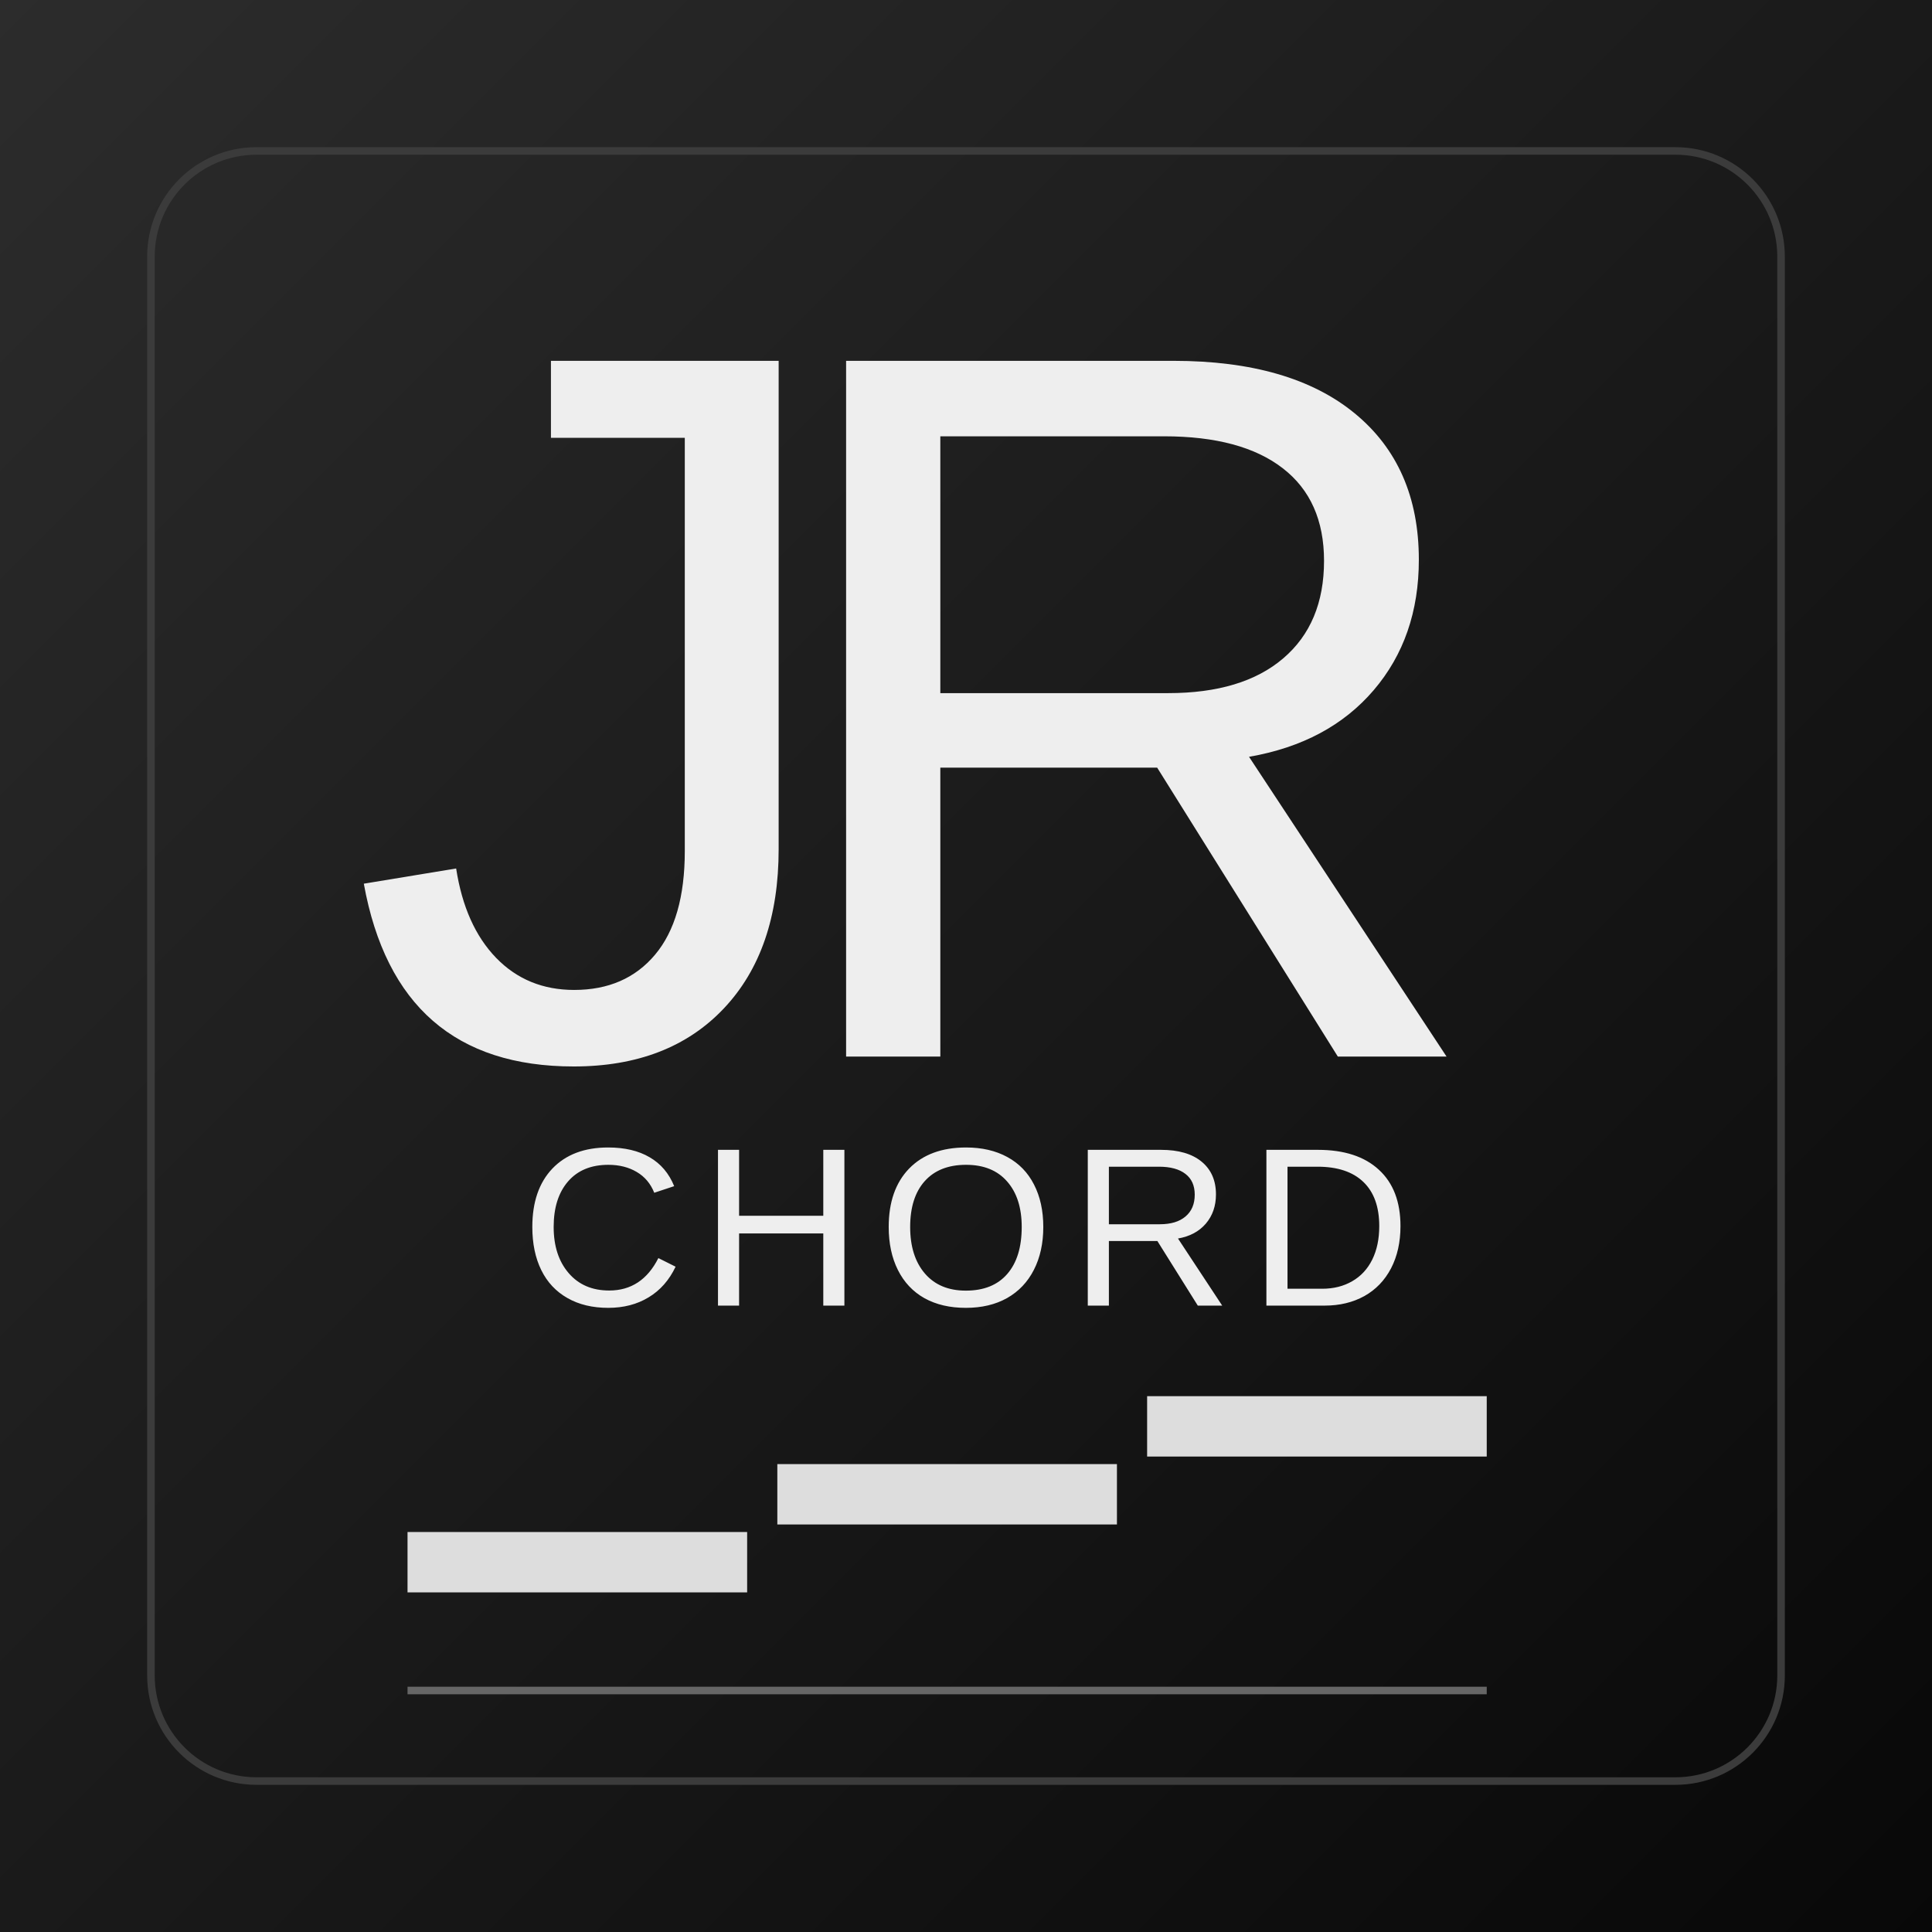
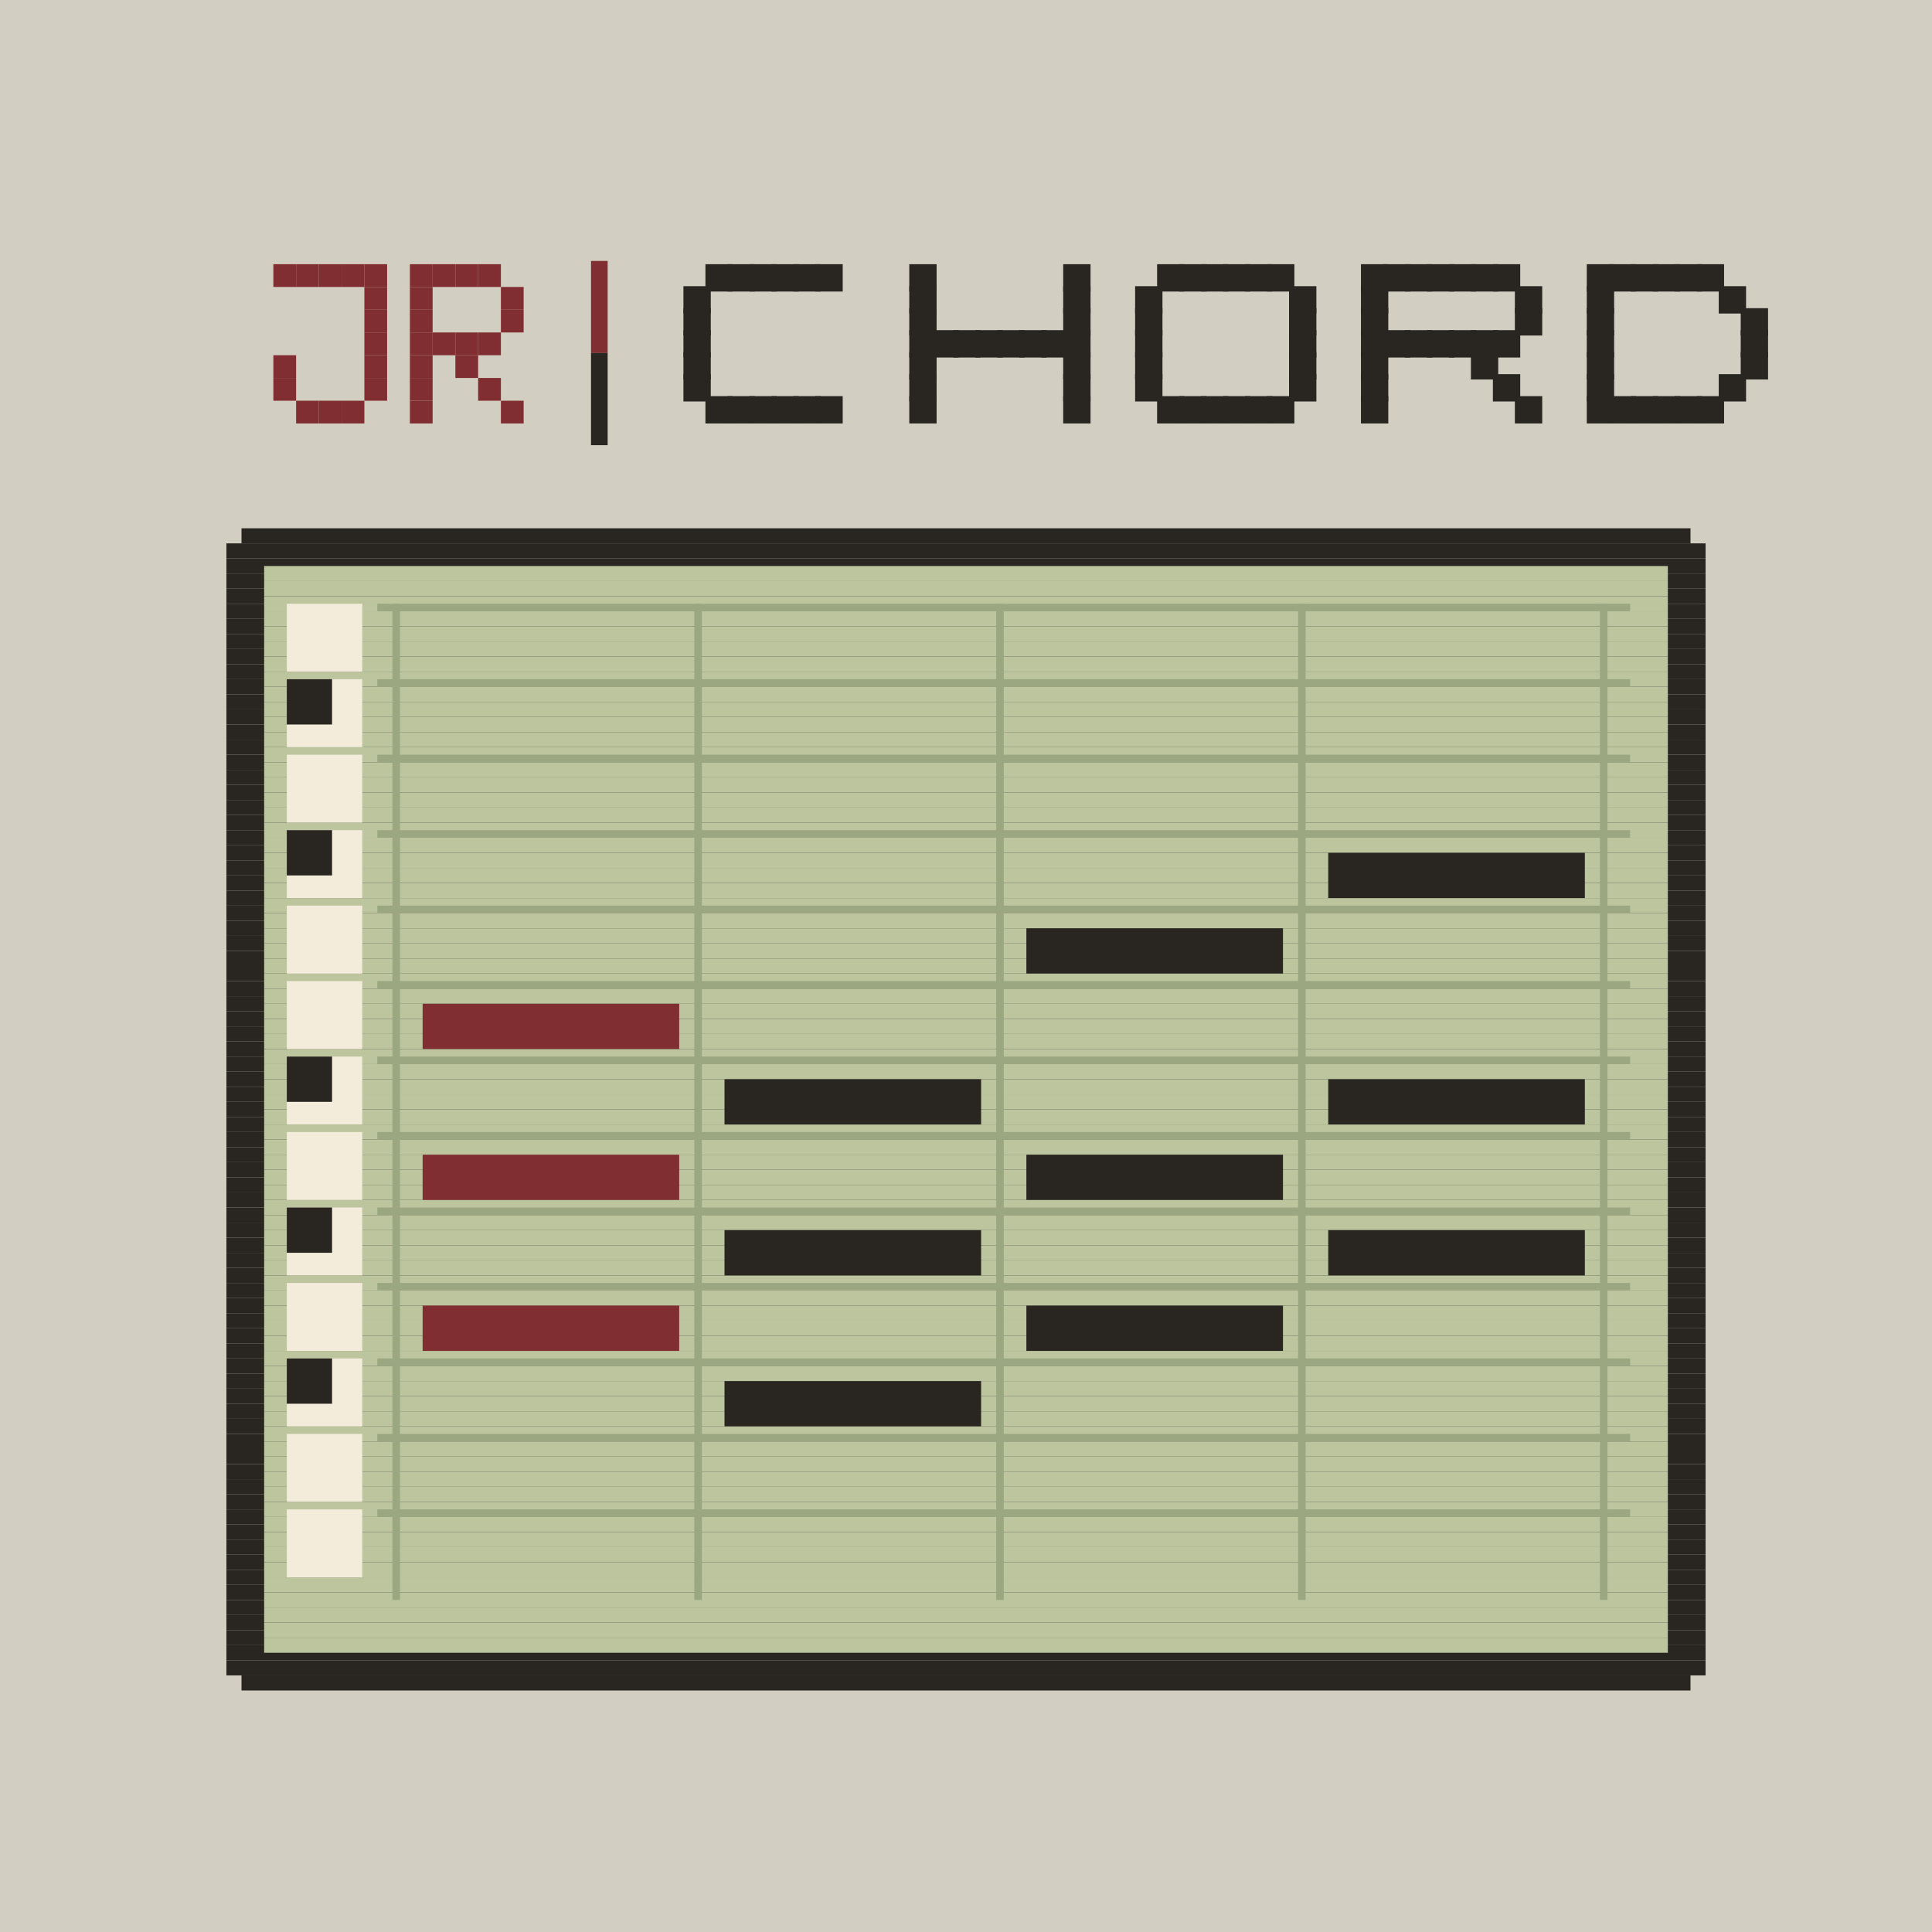
- <svg xmlns="http://www.w3.org/2000/svg" viewBox="0 0 256 256">
-   <defs>
-     <linearGradient id="bg" x2="1" y2="1">
-       <stop stop-color="#2c2c2c" />
-       <stop offset="1" stop-color="#080808" />
-     </linearGradient>
-   </defs>
-   <rect width="256" height="256" fill="url(#bg)" />
-   <rect x="20" y="20" width="216" height="216" rx="14" fill="none" stroke="#3b3b3b" />
-   <g fill="#eee" text-anchor="middle" font-family="Arial,Helvetica,sans-serif">
-     <text x="122" y="140" font-size="134" letter-spacing="-12">JR</text>
-     <text x="128" y="173" font-size="30" letter-spacing="2">CHORD</text>
+ <svg xmlns="http://www.w3.org/2000/svg" width="1024" height="1024" viewBox="0 0 1024 1024" role="img" aria-label="JR family pixel hardware icon">
+   <rect x="0.0" y="0.0" width="1024.0" height="1024.0" rx="0.0" fill="#D3CEC2" stroke="none" stroke-width="1.0" />
+   <g transform="translate(140.0 132.0) scale(3.15)">
+     <rect x="1.55" y="2.55" width="3.829" height="3.829" fill="#812E32" />
+     <rect x="5.379" y="2.55" width="3.829" height="3.829" fill="#812E32" />
+     <rect x="9.207" y="2.55" width="3.829" height="3.829" fill="#812E32" />
+     <rect x="13.036" y="2.55" width="3.829" height="3.829" fill="#812E32" />
+     <rect x="16.864" y="2.55" width="3.829" height="3.829" fill="#812E32" />
+     <rect x="16.864" y="6.379" width="3.829" height="3.829" fill="#812E32" />
+     <rect x="16.864" y="10.207" width="3.829" height="3.829" fill="#812E32" />
+     <rect x="16.864" y="14.036" width="3.829" height="3.829" fill="#812E32" />
+     <rect x="1.55" y="17.864" width="3.829" height="3.829" fill="#812E32" />
+     <rect x="16.864" y="17.864" width="3.829" height="3.829" fill="#812E32" />
+     <rect x="1.55" y="21.693" width="3.829" height="3.829" fill="#812E32" />
+     <rect x="16.864" y="21.693" width="3.829" height="3.829" fill="#812E32" />
+     <rect x="5.379" y="25.521" width="3.829" height="3.829" fill="#812E32" />
+     <rect x="9.207" y="25.521" width="3.829" height="3.829" fill="#812E32" />
+     <rect x="13.036" y="25.521" width="3.829" height="3.829" fill="#812E32" />
+     <rect x="24.521" y="2.55" width="3.829" height="3.829" fill="#812E32" />
+     <rect x="28.35" y="2.55" width="3.829" height="3.829" fill="#812E32" />
+     <rect x="32.179" y="2.55" width="3.829" height="3.829" fill="#812E32" />
+     <rect x="36.007" y="2.55" width="3.829" height="3.829" fill="#812E32" />
+     <rect x="24.521" y="6.379" width="3.829" height="3.829" fill="#812E32" />
+     <rect x="39.836" y="6.379" width="3.829" height="3.829" fill="#812E32" />
+     <rect x="24.521" y="10.207" width="3.829" height="3.829" fill="#812E32" />
+     <rect x="39.836" y="10.207" width="3.829" height="3.829" fill="#812E32" />
+     <rect x="24.521" y="14.036" width="3.829" height="3.829" fill="#812E32" />
+     <rect x="28.35" y="14.036" width="3.829" height="3.829" fill="#812E32" />
+     <rect x="32.179" y="14.036" width="3.829" height="3.829" fill="#812E32" />
+     <rect x="36.007" y="14.036" width="3.829" height="3.829" fill="#812E32" />
+     <rect x="24.521" y="17.864" width="3.829" height="3.829" fill="#812E32" />
+     <rect x="32.179" y="17.864" width="3.829" height="3.829" fill="#812E32" />
+     <rect x="24.521" y="21.693" width="3.829" height="3.829" fill="#812E32" />
+     <rect x="36.007" y="21.693" width="3.829" height="3.829" fill="#812E32" />
+     <rect x="24.521" y="25.521" width="3.829" height="3.829" fill="#812E32" />
+     <rect x="39.836" y="25.521" width="3.829" height="3.829" fill="#812E32" />
+     <rect x="74.25" y="2.55" width="4.6" height="4.6" rx="0.0" fill="#292622" stroke="none" stroke-width="1.0" />
+     <rect x="77.95" y="2.55" width="4.6" height="4.6" rx="0.0" fill="#292622" stroke="none" stroke-width="1.0" />
+     <rect x="81.65" y="2.55" width="4.6" height="4.6" rx="0.0" fill="#292622" stroke="none" stroke-width="1.0" />
+     <rect x="85.35" y="2.55" width="4.6" height="4.6" rx="0.0" fill="#292622" stroke="none" stroke-width="1.0" />
+     <rect x="89.05" y="2.55" width="4.6" height="4.6" rx="0.0" fill="#292622" stroke="none" stroke-width="1.0" />
+     <rect x="92.75" y="2.55" width="4.6" height="4.6" rx="0.0" fill="#292622" stroke="none" stroke-width="1.0" />
+     <rect x="70.55" y="6.25" width="4.6" height="4.6" rx="0.0" fill="#292622" stroke="none" stroke-width="1.0" />
+     <rect x="70.55" y="9.95" width="4.6" height="4.6" rx="0.0" fill="#292622" stroke="none" stroke-width="1.0" />
+     <rect x="70.55" y="13.65" width="4.6" height="4.6" rx="0.0" fill="#292622" stroke="none" stroke-width="1.0" />
+     <rect x="70.55" y="17.35" width="4.6" height="4.6" rx="0.0" fill="#292622" stroke="none" stroke-width="1.0" />
+     <rect x="70.55" y="21.05" width="4.6" height="4.6" rx="0.0" fill="#292622" stroke="none" stroke-width="1.0" />
+     <rect x="74.25" y="24.75" width="4.6" height="4.6" rx="0.0" fill="#292622" stroke="none" stroke-width="1.0" />
+     <rect x="77.95" y="24.75" width="4.6" height="4.6" rx="0.0" fill="#292622" stroke="none" stroke-width="1.0" />
+     <rect x="81.65" y="24.75" width="4.6" height="4.6" rx="0.0" fill="#292622" stroke="none" stroke-width="1.0" />
+     <rect x="85.35" y="24.75" width="4.6" height="4.6" rx="0.0" fill="#292622" stroke="none" stroke-width="1.0" />
+     <rect x="89.05" y="24.75" width="4.6" height="4.6" rx="0.0" fill="#292622" stroke="none" stroke-width="1.0" />
+     <rect x="92.75" y="24.75" width="4.6" height="4.6" rx="0.0" fill="#292622" stroke="none" stroke-width="1.0" />
+     <rect x="108.55" y="2.55" width="4.6" height="4.6" rx="0.0" fill="#292622" stroke="none" stroke-width="1.0" />
+     <rect x="134.45" y="2.55" width="4.6" height="4.6" rx="0.0" fill="#292622" stroke="none" stroke-width="1.0" />
+     <rect x="108.55" y="6.25" width="4.6" height="4.6" rx="0.0" fill="#292622" stroke="none" stroke-width="1.0" />
+     <rect x="134.45" y="6.25" width="4.6" height="4.6" rx="0.0" fill="#292622" stroke="none" stroke-width="1.0" />
+     <rect x="108.55" y="9.95" width="4.6" height="4.6" rx="0.0" fill="#292622" stroke="none" stroke-width="1.0" />
+     <rect x="134.45" y="9.95" width="4.6" height="4.6" rx="0.0" fill="#292622" stroke="none" stroke-width="1.0" />
+     <rect x="108.55" y="13.65" width="4.6" height="4.6" rx="0.0" fill="#292622" stroke="none" stroke-width="1.0" />
+     <rect x="112.25" y="13.65" width="4.6" height="4.6" rx="0.0" fill="#292622" stroke="none" stroke-width="1.0" />
+     <rect x="115.95" y="13.65" width="4.6" height="4.6" rx="0.0" fill="#292622" stroke="none" stroke-width="1.0" />
+     <rect x="119.65" y="13.65" width="4.6" height="4.6" rx="0.0" fill="#292622" stroke="none" stroke-width="1.0" />
+     <rect x="123.35" y="13.65" width="4.6" height="4.6" rx="0.0" fill="#292622" stroke="none" stroke-width="1.0" />
+     <rect x="127.05" y="13.65" width="4.6" height="4.6" rx="0.0" fill="#292622" stroke="none" stroke-width="1.0" />
+     <rect x="130.75" y="13.65" width="4.6" height="4.6" rx="0.0" fill="#292622" stroke="none" stroke-width="1.0" />
+     <rect x="134.45" y="13.65" width="4.6" height="4.6" rx="0.0" fill="#292622" stroke="none" stroke-width="1.0" />
+     <rect x="108.55" y="17.35" width="4.6" height="4.6" rx="0.0" fill="#292622" stroke="none" stroke-width="1.0" />
+     <rect x="134.45" y="17.35" width="4.6" height="4.6" rx="0.0" fill="#292622" stroke="none" stroke-width="1.0" />
+     <rect x="108.55" y="21.05" width="4.6" height="4.6" rx="0.0" fill="#292622" stroke="none" stroke-width="1.0" />
+     <rect x="134.45" y="21.05" width="4.6" height="4.6" rx="0.0" fill="#292622" stroke="none" stroke-width="1.0" />
+     <rect x="108.55" y="24.75" width="4.6" height="4.6" rx="0.0" fill="#292622" stroke="none" stroke-width="1.0" />
+     <rect x="134.45" y="24.75" width="4.6" height="4.6" rx="0.0" fill="#292622" stroke="none" stroke-width="1.0" />
+     <rect x="150.25" y="2.55" width="4.6" height="4.6" rx="0.0" fill="#292622" stroke="none" stroke-width="1.0" />
+     <rect x="153.95" y="2.55" width="4.6" height="4.6" rx="0.0" fill="#292622" stroke="none" stroke-width="1.0" />
+     <rect x="157.65" y="2.55" width="4.6" height="4.6" rx="0.0" fill="#292622" stroke="none" stroke-width="1.0" />
+     <rect x="161.35" y="2.55" width="4.6" height="4.6" rx="0.0" fill="#292622" stroke="none" stroke-width="1.0" />
+     <rect x="165.05" y="2.55" width="4.6" height="4.6" rx="0.0" fill="#292622" stroke="none" stroke-width="1.0" />
+     <rect x="168.75" y="2.55" width="4.6" height="4.6" rx="0.0" fill="#292622" stroke="none" stroke-width="1.0" />
+     <rect x="146.55" y="6.25" width="4.6" height="4.6" rx="0.0" fill="#292622" stroke="none" stroke-width="1.0" />
+     <rect x="172.45" y="6.25" width="4.6" height="4.6" rx="0.0" fill="#292622" stroke="none" stroke-width="1.0" />
+     <rect x="146.55" y="9.95" width="4.6" height="4.6" rx="0.0" fill="#292622" stroke="none" stroke-width="1.0" />
+     <rect x="172.45" y="9.95" width="4.6" height="4.6" rx="0.0" fill="#292622" stroke="none" stroke-width="1.0" />
+     <rect x="146.55" y="13.65" width="4.6" height="4.6" rx="0.0" fill="#292622" stroke="none" stroke-width="1.0" />
+     <rect x="172.45" y="13.65" width="4.6" height="4.6" rx="0.0" fill="#292622" stroke="none" stroke-width="1.0" />
+     <rect x="146.55" y="17.35" width="4.6" height="4.6" rx="0.0" fill="#292622" stroke="none" stroke-width="1.0" />
+     <rect x="172.45" y="17.35" width="4.6" height="4.6" rx="0.0" fill="#292622" stroke="none" stroke-width="1.0" />
+     <rect x="146.55" y="21.05" width="4.6" height="4.6" rx="0.0" fill="#292622" stroke="none" stroke-width="1.0" />
+     <rect x="172.45" y="21.05" width="4.6" height="4.6" rx="0.0" fill="#292622" stroke="none" stroke-width="1.0" />
+     <rect x="150.25" y="24.75" width="4.6" height="4.6" rx="0.0" fill="#292622" stroke="none" stroke-width="1.0" />
+     <rect x="153.95" y="24.75" width="4.6" height="4.6" rx="0.0" fill="#292622" stroke="none" stroke-width="1.0" />
+     <rect x="157.65" y="24.75" width="4.6" height="4.6" rx="0.0" fill="#292622" stroke="none" stroke-width="1.0" />
+     <rect x="161.35" y="24.75" width="4.6" height="4.6" rx="0.0" fill="#292622" stroke="none" stroke-width="1.0" />
+     <rect x="165.05" y="24.75" width="4.6" height="4.6" rx="0.0" fill="#292622" stroke="none" stroke-width="1.0" />
+     <rect x="168.75" y="24.75" width="4.6" height="4.6" rx="0.0" fill="#292622" stroke="none" stroke-width="1.0" />
+     <rect x="184.55" y="2.55" width="4.6" height="4.6" rx="0.0" fill="#292622" stroke="none" stroke-width="1.0" />
+     <rect x="188.25" y="2.55" width="4.6" height="4.6" rx="0.0" fill="#292622" stroke="none" stroke-width="1.0" />
+     <rect x="191.95" y="2.55" width="4.6" height="4.6" rx="0.0" fill="#292622" stroke="none" stroke-width="1.0" />
+     <rect x="195.65" y="2.55" width="4.6" height="4.6" rx="0.0" fill="#292622" stroke="none" stroke-width="1.0" />
+     <rect x="199.35" y="2.55" width="4.6" height="4.6" rx="0.0" fill="#292622" stroke="none" stroke-width="1.0" />
+     <rect x="203.05" y="2.55" width="4.6" height="4.6" rx="0.0" fill="#292622" stroke="none" stroke-width="1.0" />
+     <rect x="206.75" y="2.55" width="4.6" height="4.6" rx="0.0" fill="#292622" stroke="none" stroke-width="1.0" />
+     <rect x="184.55" y="6.25" width="4.6" height="4.6" rx="0.0" fill="#292622" stroke="none" stroke-width="1.0" />
+     <rect x="210.45" y="6.25" width="4.6" height="4.6" rx="0.0" fill="#292622" stroke="none" stroke-width="1.0" />
+     <rect x="184.55" y="9.95" width="4.6" height="4.6" rx="0.0" fill="#292622" stroke="none" stroke-width="1.0" />
+     <rect x="210.45" y="9.95" width="4.6" height="4.6" rx="0.0" fill="#292622" stroke="none" stroke-width="1.0" />
+     <rect x="184.55" y="13.65" width="4.6" height="4.6" rx="0.0" fill="#292622" stroke="none" stroke-width="1.0" />
+     <rect x="188.25" y="13.65" width="4.6" height="4.6" rx="0.0" fill="#292622" stroke="none" stroke-width="1.0" />
+     <rect x="191.95" y="13.65" width="4.6" height="4.6" rx="0.0" fill="#292622" stroke="none" stroke-width="1.0" />
+     <rect x="195.65" y="13.65" width="4.6" height="4.6" rx="0.0" fill="#292622" stroke="none" stroke-width="1.0" />
+     <rect x="199.35" y="13.65" width="4.6" height="4.6" rx="0.0" fill="#292622" stroke="none" stroke-width="1.0" />
+     <rect x="203.05" y="13.65" width="4.6" height="4.6" rx="0.0" fill="#292622" stroke="none" stroke-width="1.0" />
+     <rect x="206.75" y="13.65" width="4.6" height="4.6" rx="0.0" fill="#292622" stroke="none" stroke-width="1.0" />
+     <rect x="184.55" y="17.35" width="4.6" height="4.6" rx="0.0" fill="#292622" stroke="none" stroke-width="1.0" />
+     <rect x="203.05" y="17.35" width="4.6" height="4.6" rx="0.0" fill="#292622" stroke="none" stroke-width="1.0" />
+     <rect x="184.55" y="21.05" width="4.6" height="4.6" rx="0.0" fill="#292622" stroke="none" stroke-width="1.0" />
+     <rect x="206.75" y="21.05" width="4.6" height="4.6" rx="0.0" fill="#292622" stroke="none" stroke-width="1.0" />
+     <rect x="184.55" y="24.75" width="4.6" height="4.6" rx="0.0" fill="#292622" stroke="none" stroke-width="1.0" />
+     <rect x="210.45" y="24.75" width="4.6" height="4.6" rx="0.0" fill="#292622" stroke="none" stroke-width="1.0" />
+     <rect x="222.55" y="2.55" width="4.6" height="4.6" rx="0.0" fill="#292622" stroke="none" stroke-width="1.0" />
+     <rect x="226.25" y="2.55" width="4.6" height="4.6" rx="0.0" fill="#292622" stroke="none" stroke-width="1.0" />
+     <rect x="229.95" y="2.55" width="4.6" height="4.6" rx="0.0" fill="#292622" stroke="none" stroke-width="1.0" />
+     <rect x="233.65" y="2.55" width="4.6" height="4.6" rx="0.0" fill="#292622" stroke="none" stroke-width="1.0" />
+     <rect x="237.35" y="2.55" width="4.6" height="4.6" rx="0.0" fill="#292622" stroke="none" stroke-width="1.0" />
+     <rect x="241.05" y="2.55" width="4.6" height="4.6" rx="0.0" fill="#292622" stroke="none" stroke-width="1.0" />
+     <rect x="222.55" y="6.25" width="4.6" height="4.6" rx="0.0" fill="#292622" stroke="none" stroke-width="1.0" />
+     <rect x="244.75" y="6.25" width="4.6" height="4.6" rx="0.0" fill="#292622" stroke="none" stroke-width="1.0" />
+     <rect x="222.55" y="9.95" width="4.6" height="4.6" rx="0.0" fill="#292622" stroke="none" stroke-width="1.0" />
+     <rect x="248.45" y="9.95" width="4.6" height="4.6" rx="0.0" fill="#292622" stroke="none" stroke-width="1.0" />
+     <rect x="222.55" y="13.65" width="4.6" height="4.6" rx="0.0" fill="#292622" stroke="none" stroke-width="1.0" />
+     <rect x="248.45" y="13.65" width="4.6" height="4.6" rx="0.0" fill="#292622" stroke="none" stroke-width="1.0" />
+     <rect x="222.55" y="17.35" width="4.6" height="4.6" rx="0.0" fill="#292622" stroke="none" stroke-width="1.0" />
+     <rect x="248.45" y="17.35" width="4.6" height="4.6" rx="0.0" fill="#292622" stroke="none" stroke-width="1.0" />
+     <rect x="222.55" y="21.05" width="4.6" height="4.6" rx="0.0" fill="#292622" stroke="none" stroke-width="1.0" />
+     <rect x="244.75" y="21.05" width="4.6" height="4.6" rx="0.0" fill="#292622" stroke="none" stroke-width="1.0" />
+     <rect x="222.55" y="24.75" width="4.6" height="4.6" rx="0.0" fill="#292622" stroke="none" stroke-width="1.0" />
+     <rect x="226.25" y="24.75" width="4.6" height="4.6" rx="0.0" fill="#292622" stroke="none" stroke-width="1.0" />
+     <rect x="229.95" y="24.75" width="4.6" height="4.6" rx="0.0" fill="#292622" stroke="none" stroke-width="1.0" />
+     <rect x="233.65" y="24.75" width="4.6" height="4.6" rx="0.0" fill="#292622" stroke="none" stroke-width="1.0" />
+     <rect x="237.35" y="24.75" width="4.6" height="4.6" rx="0.0" fill="#292622" stroke="none" stroke-width="1.0" />
+     <rect x="241.05" y="24.75" width="4.6" height="4.6" rx="0.0" fill="#292622" stroke="none" stroke-width="1.0" />
+     <rect x="55" y="2" width="2.8" height="15.5" fill="#812E32" />
+     <rect x="55" y="17.5" width="2.8" height="15.5" fill="#292622" />
  </g>
-   <g fill="#ddd">
-     <rect x="54" y="203" width="45" height="8" />
-     <rect x="103" y="194" width="45" height="8" />
-     <rect x="152" y="185" width="45" height="8" />
-   </g>
-   <path d="M54 224h143" stroke="#666" stroke-width="1" />
+   <rect x="128.0" y="280.0" width="768.0" height="8.0" rx="0.0" fill="#292622" stroke="none" stroke-width="1.0" />
+   <rect x="120.0" y="288.0" width="784.0" height="8.0" rx="0.0" fill="#292622" stroke="none" stroke-width="1.0" />
+   <rect x="120.0" y="296.0" width="784.0" height="8.0" rx="0.0" fill="#292622" stroke="none" stroke-width="1.0" />
+   <rect x="120.0" y="304.0" width="784.0" height="8.0" rx="0.0" fill="#292622" stroke="none" stroke-width="1.0" />
+   <rect x="120.0" y="312.0" width="784.0" height="8.0" rx="0.0" fill="#292622" stroke="none" stroke-width="1.0" />
+   <rect x="120.0" y="320.0" width="784.0" height="8.0" rx="0.0" fill="#292622" stroke="none" stroke-width="1.0" />
+   <rect x="120.0" y="328.0" width="784.0" height="8.0" rx="0.0" fill="#292622" stroke="none" stroke-width="1.0" />
+   <rect x="120.0" y="336.0" width="784.0" height="8.0" rx="0.0" fill="#292622" stroke="none" stroke-width="1.0" />
+   <rect x="120.0" y="344.0" width="784.0" height="8.0" rx="0.0" fill="#292622" stroke="none" stroke-width="1.0" />
+   <rect x="120.0" y="352.0" width="784.0" height="8.0" rx="0.0" fill="#292622" stroke="none" stroke-width="1.0" />
+   <rect x="120.0" y="360.0" width="784.0" height="8.0" rx="0.0" fill="#292622" stroke="none" stroke-width="1.0" />
+   <rect x="120.0" y="368.0" width="784.0" height="8.0" rx="0.0" fill="#292622" stroke="none" stroke-width="1.0" />
+   <rect x="120.0" y="376.0" width="784.0" height="8.0" rx="0.0" fill="#292622" stroke="none" stroke-width="1.0" />
+   <rect x="120.0" y="384.0" width="784.0" height="8.0" rx="0.0" fill="#292622" stroke="none" stroke-width="1.0" />
+   <rect x="120.0" y="392.0" width="784.0" height="8.0" rx="0.0" fill="#292622" stroke="none" stroke-width="1.0" />
+   <rect x="120.0" y="400.0" width="784.0" height="8.0" rx="0.0" fill="#292622" stroke="none" stroke-width="1.0" />
+   <rect x="120.0" y="408.0" width="784.0" height="8.0" rx="0.0" fill="#292622" stroke="none" stroke-width="1.0" />
+   <rect x="120.0" y="416.0" width="784.0" height="8.0" rx="0.0" fill="#292622" stroke="none" stroke-width="1.0" />
+   <rect x="120.0" y="424.0" width="784.0" height="8.0" rx="0.0" fill="#292622" stroke="none" stroke-width="1.0" />
+   <rect x="120.0" y="432.0" width="784.0" height="8.0" rx="0.0" fill="#292622" stroke="none" stroke-width="1.0" />
+   <rect x="120.0" y="440.0" width="784.0" height="8.0" rx="0.0" fill="#292622" stroke="none" stroke-width="1.0" />
+   <rect x="120.0" y="448.0" width="784.0" height="8.0" rx="0.0" fill="#292622" stroke="none" stroke-width="1.0" />
+   <rect x="120.0" y="456.0" width="784.0" height="8.0" rx="0.0" fill="#292622" stroke="none" stroke-width="1.0" />
+   <rect x="120.0" y="464.0" width="784.0" height="8.0" rx="0.0" fill="#292622" stroke="none" stroke-width="1.0" />
+   <rect x="120.0" y="472.0" width="784.0" height="8.0" rx="0.0" fill="#292622" stroke="none" stroke-width="1.0" />
+   <rect x="120.0" y="480.0" width="784.0" height="8.0" rx="0.0" fill="#292622" stroke="none" stroke-width="1.0" />
+   <rect x="120.0" y="488.0" width="784.0" height="8.0" rx="0.0" fill="#292622" stroke="none" stroke-width="1.0" />
+   <rect x="120.0" y="496.0" width="784.0" height="8.0" rx="0.0" fill="#292622" stroke="none" stroke-width="1.0" />
+   <rect x="120.0" y="504.0" width="784.0" height="8.0" rx="0.0" fill="#292622" stroke="none" stroke-width="1.0" />
+   <rect x="120.0" y="512.0" width="784.0" height="8.0" rx="0.0" fill="#292622" stroke="none" stroke-width="1.0" />
+   <rect x="120.0" y="520.0" width="784.0" height="8.0" rx="0.0" fill="#292622" stroke="none" stroke-width="1.0" />
+   <rect x="120.0" y="528.0" width="784.0" height="8.0" rx="0.0" fill="#292622" stroke="none" stroke-width="1.0" />
+   <rect x="120.0" y="536.0" width="784.0" height="8.0" rx="0.0" fill="#292622" stroke="none" stroke-width="1.0" />
+   <rect x="120.0" y="544.0" width="784.0" height="8.0" rx="0.0" fill="#292622" stroke="none" stroke-width="1.0" />
+   <rect x="120.0" y="552.0" width="784.0" height="8.0" rx="0.0" fill="#292622" stroke="none" stroke-width="1.0" />
+   <rect x="120.0" y="560.0" width="784.0" height="8.0" rx="0.0" fill="#292622" stroke="none" stroke-width="1.0" />
+   <rect x="120.0" y="568.0" width="784.0" height="8.0" rx="0.0" fill="#292622" stroke="none" stroke-width="1.0" />
+   <rect x="120.0" y="576.0" width="784.0" height="8.0" rx="0.0" fill="#292622" stroke="none" stroke-width="1.0" />
+   <rect x="120.0" y="584.0" width="784.0" height="8.0" rx="0.0" fill="#292622" stroke="none" stroke-width="1.0" />
+   <rect x="120.0" y="592.0" width="784.0" height="8.0" rx="0.0" fill="#292622" stroke="none" stroke-width="1.0" />
+   <rect x="120.0" y="600.0" width="784.0" height="8.0" rx="0.0" fill="#292622" stroke="none" stroke-width="1.0" />
+   <rect x="120.0" y="608.0" width="784.0" height="8.0" rx="0.0" fill="#292622" stroke="none" stroke-width="1.0" />
+   <rect x="120.0" y="616.0" width="784.0" height="8.0" rx="0.0" fill="#292622" stroke="none" stroke-width="1.0" />
+   <rect x="120.0" y="624.0" width="784.0" height="8.0" rx="0.0" fill="#292622" stroke="none" stroke-width="1.0" />
+   <rect x="120.0" y="632.0" width="784.0" height="8.0" rx="0.0" fill="#292622" stroke="none" stroke-width="1.0" />
+   <rect x="120.0" y="640.0" width="784.0" height="8.0" rx="0.0" fill="#292622" stroke="none" stroke-width="1.0" />
+   <rect x="120.0" y="648.0" width="784.0" height="8.0" rx="0.0" fill="#292622" stroke="none" stroke-width="1.0" />
+   <rect x="120.0" y="656.0" width="784.0" height="8.0" rx="0.0" fill="#292622" stroke="none" stroke-width="1.0" />
+   <rect x="120.0" y="664.0" width="784.0" height="8.0" rx="0.0" fill="#292622" stroke="none" stroke-width="1.0" />
+   <rect x="120.0" y="672.0" width="784.0" height="8.0" rx="0.0" fill="#292622" stroke="none" stroke-width="1.0" />
+   <rect x="120.0" y="680.0" width="784.0" height="8.0" rx="0.0" fill="#292622" stroke="none" stroke-width="1.0" />
+   <rect x="120.0" y="688.0" width="784.0" height="8.0" rx="0.0" fill="#292622" stroke="none" stroke-width="1.0" />
+   <rect x="120.0" y="696.0" width="784.0" height="8.0" rx="0.0" fill="#292622" stroke="none" stroke-width="1.0" />
+   <rect x="120.0" y="704.0" width="784.0" height="8.0" rx="0.0" fill="#292622" stroke="none" stroke-width="1.0" />
+   <rect x="120.0" y="712.0" width="784.0" height="8.0" rx="0.0" fill="#292622" stroke="none" stroke-width="1.0" />
+   <rect x="120.0" y="720.0" width="784.0" height="8.0" rx="0.0" fill="#292622" stroke="none" stroke-width="1.0" />
+   <rect x="120.0" y="728.0" width="784.0" height="8.0" rx="0.0" fill="#292622" stroke="none" stroke-width="1.0" />
+   <rect x="120.0" y="736.0" width="784.0" height="8.0" rx="0.0" fill="#292622" stroke="none" stroke-width="1.0" />
+   <rect x="120.0" y="744.0" width="784.0" height="8.0" rx="0.0" fill="#292622" stroke="none" stroke-width="1.0" />
+   <rect x="120.0" y="752.0" width="784.0" height="8.0" rx="0.0" fill="#292622" stroke="none" stroke-width="1.0" />
+   <rect x="120.0" y="760.0" width="784.0" height="8.0" rx="0.0" fill="#292622" stroke="none" stroke-width="1.0" />
+   <rect x="120.0" y="768.0" width="784.0" height="8.0" rx="0.0" fill="#292622" stroke="none" stroke-width="1.0" />
+   <rect x="120.0" y="776.0" width="784.0" height="8.0" rx="0.0" fill="#292622" stroke="none" stroke-width="1.0" />
+   <rect x="120.0" y="784.0" width="784.0" height="8.0" rx="0.0" fill="#292622" stroke="none" stroke-width="1.0" />
+   <rect x="120.0" y="792.0" width="784.0" height="8.0" rx="0.0" fill="#292622" stroke="none" stroke-width="1.0" />
+   <rect x="120.0" y="800.0" width="784.0" height="8.0" rx="0.0" fill="#292622" stroke="none" stroke-width="1.0" />
+   <rect x="120.0" y="808.0" width="784.0" height="8.0" rx="0.0" fill="#292622" stroke="none" stroke-width="1.0" />
+   <rect x="120.0" y="816.0" width="784.0" height="8.0" rx="0.0" fill="#292622" stroke="none" stroke-width="1.0" />
+   <rect x="120.0" y="824.0" width="784.0" height="8.0" rx="0.0" fill="#292622" stroke="none" stroke-width="1.0" />
+   <rect x="120.0" y="832.0" width="784.0" height="8.0" rx="0.0" fill="#292622" stroke="none" stroke-width="1.0" />
+   <rect x="120.0" y="840.0" width="784.0" height="8.0" rx="0.0" fill="#292622" stroke="none" stroke-width="1.0" />
+   <rect x="120.0" y="848.0" width="784.0" height="8.0" rx="0.0" fill="#292622" stroke="none" stroke-width="1.0" />
+   <rect x="120.0" y="856.0" width="784.0" height="8.0" rx="0.0" fill="#292622" stroke="none" stroke-width="1.0" />
+   <rect x="120.0" y="864.0" width="784.0" height="8.0" rx="0.0" fill="#292622" stroke="none" stroke-width="1.0" />
+   <rect x="120.0" y="872.0" width="784.0" height="8.0" rx="0.0" fill="#292622" stroke="none" stroke-width="1.0" />
+   <rect x="120.0" y="880.0" width="784.0" height="8.0" rx="0.0" fill="#292622" stroke="none" stroke-width="1.0" />
+   <rect x="128.0" y="888.0" width="768.0" height="8.0" rx="0.0" fill="#292622" stroke="none" stroke-width="1.0" />
+   <rect x="140.0" y="300.0" width="744.0" height="8.0" rx="0.0" fill="#BCC59E" stroke="none" stroke-width="1.0" />
+   <rect x="140.0" y="308.0" width="744.0" height="8.0" rx="0.0" fill="#BCC59E" stroke="none" stroke-width="1.0" />
+   <rect x="140.0" y="316.0" width="744.0" height="8.0" rx="0.0" fill="#BCC59E" stroke="none" stroke-width="1.0" />
+   <rect x="140.0" y="324.0" width="744.0" height="8.0" rx="0.0" fill="#BCC59E" stroke="none" stroke-width="1.0" />
+   <rect x="140.0" y="332.0" width="744.0" height="8.0" rx="0.0" fill="#BCC59E" stroke="none" stroke-width="1.0" />
+   <rect x="140.0" y="340.0" width="744.0" height="8.0" rx="0.0" fill="#BCC59E" stroke="none" stroke-width="1.0" />
+   <rect x="140.0" y="348.0" width="744.0" height="8.0" rx="0.0" fill="#BCC59E" stroke="none" stroke-width="1.0" />
+   <rect x="140.0" y="356.0" width="744.0" height="8.0" rx="0.0" fill="#BCC59E" stroke="none" stroke-width="1.0" />
+   <rect x="140.0" y="364.0" width="744.0" height="8.0" rx="0.0" fill="#BCC59E" stroke="none" stroke-width="1.0" />
+   <rect x="140.0" y="372.0" width="744.0" height="8.0" rx="0.0" fill="#BCC59E" stroke="none" stroke-width="1.0" />
+   <rect x="140.0" y="380.0" width="744.0" height="8.0" rx="0.0" fill="#BCC59E" stroke="none" stroke-width="1.0" />
+   <rect x="140.0" y="388.0" width="744.0" height="8.0" rx="0.0" fill="#BCC59E" stroke="none" stroke-width="1.0" />
+   <rect x="140.0" y="396.0" width="744.0" height="8.0" rx="0.0" fill="#BCC59E" stroke="none" stroke-width="1.0" />
+   <rect x="140.0" y="404.0" width="744.0" height="8.0" rx="0.0" fill="#BCC59E" stroke="none" stroke-width="1.0" />
+   <rect x="140.0" y="412.0" width="744.0" height="8.0" rx="0.0" fill="#BCC59E" stroke="none" stroke-width="1.0" />
+   <rect x="140.0" y="420.0" width="744.0" height="8.0" rx="0.0" fill="#BCC59E" stroke="none" stroke-width="1.0" />
+   <rect x="140.0" y="428.0" width="744.0" height="8.0" rx="0.0" fill="#BCC59E" stroke="none" stroke-width="1.0" />
+   <rect x="140.0" y="436.0" width="744.0" height="8.0" rx="0.0" fill="#BCC59E" stroke="none" stroke-width="1.0" />
+   <rect x="140.0" y="444.0" width="744.0" height="8.0" rx="0.0" fill="#BCC59E" stroke="none" stroke-width="1.0" />
+   <rect x="140.0" y="452.0" width="744.0" height="8.0" rx="0.0" fill="#BCC59E" stroke="none" stroke-width="1.0" />
+   <rect x="140.0" y="460.0" width="744.0" height="8.0" rx="0.0" fill="#BCC59E" stroke="none" stroke-width="1.0" />
+   <rect x="140.0" y="468.0" width="744.0" height="8.0" rx="0.0" fill="#BCC59E" stroke="none" stroke-width="1.0" />
+   <rect x="140.0" y="476.0" width="744.0" height="8.0" rx="0.0" fill="#BCC59E" stroke="none" stroke-width="1.0" />
+   <rect x="140.0" y="484.0" width="744.0" height="8.0" rx="0.0" fill="#BCC59E" stroke="none" stroke-width="1.0" />
+   <rect x="140.0" y="492.0" width="744.0" height="8.0" rx="0.0" fill="#BCC59E" stroke="none" stroke-width="1.0" />
+   <rect x="140.0" y="500.0" width="744.0" height="8.0" rx="0.0" fill="#BCC59E" stroke="none" stroke-width="1.0" />
+   <rect x="140.0" y="508.0" width="744.0" height="8.0" rx="0.0" fill="#BCC59E" stroke="none" stroke-width="1.0" />
+   <rect x="140.0" y="516.0" width="744.0" height="8.0" rx="0.0" fill="#BCC59E" stroke="none" stroke-width="1.0" />
+   <rect x="140.0" y="524.0" width="744.0" height="8.0" rx="0.0" fill="#BCC59E" stroke="none" stroke-width="1.0" />
+   <rect x="140.0" y="532.0" width="744.0" height="8.0" rx="0.0" fill="#BCC59E" stroke="none" stroke-width="1.0" />
+   <rect x="140.0" y="540.0" width="744.0" height="8.0" rx="0.0" fill="#BCC59E" stroke="none" stroke-width="1.0" />
+   <rect x="140.0" y="548.0" width="744.0" height="8.0" rx="0.0" fill="#BCC59E" stroke="none" stroke-width="1.0" />
+   <rect x="140.0" y="556.0" width="744.0" height="8.0" rx="0.0" fill="#BCC59E" stroke="none" stroke-width="1.0" />
+   <rect x="140.0" y="564.0" width="744.0" height="8.0" rx="0.0" fill="#BCC59E" stroke="none" stroke-width="1.0" />
+   <rect x="140.0" y="572.0" width="744.0" height="8.0" rx="0.0" fill="#BCC59E" stroke="none" stroke-width="1.0" />
+   <rect x="140.0" y="580.0" width="744.0" height="8.0" rx="0.0" fill="#BCC59E" stroke="none" stroke-width="1.0" />
+   <rect x="140.0" y="588.0" width="744.0" height="8.0" rx="0.0" fill="#BCC59E" stroke="none" stroke-width="1.0" />
+   <rect x="140.0" y="596.0" width="744.0" height="8.0" rx="0.0" fill="#BCC59E" stroke="none" stroke-width="1.0" />
+   <rect x="140.0" y="604.0" width="744.0" height="8.0" rx="0.0" fill="#BCC59E" stroke="none" stroke-width="1.0" />
+   <rect x="140.0" y="612.0" width="744.0" height="8.0" rx="0.0" fill="#BCC59E" stroke="none" stroke-width="1.0" />
+   <rect x="140.0" y="620.0" width="744.0" height="8.0" rx="0.0" fill="#BCC59E" stroke="none" stroke-width="1.0" />
+   <rect x="140.0" y="628.0" width="744.0" height="8.0" rx="0.0" fill="#BCC59E" stroke="none" stroke-width="1.0" />
+   <rect x="140.0" y="636.0" width="744.0" height="8.0" rx="0.0" fill="#BCC59E" stroke="none" stroke-width="1.0" />
+   <rect x="140.0" y="644.0" width="744.0" height="8.0" rx="0.0" fill="#BCC59E" stroke="none" stroke-width="1.0" />
+   <rect x="140.0" y="652.0" width="744.0" height="8.0" rx="0.0" fill="#BCC59E" stroke="none" stroke-width="1.0" />
+   <rect x="140.0" y="660.0" width="744.0" height="8.0" rx="0.0" fill="#BCC59E" stroke="none" stroke-width="1.0" />
+   <rect x="140.0" y="668.0" width="744.0" height="8.0" rx="0.0" fill="#BCC59E" stroke="none" stroke-width="1.0" />
+   <rect x="140.0" y="676.0" width="744.0" height="8.0" rx="0.0" fill="#BCC59E" stroke="none" stroke-width="1.0" />
+   <rect x="140.0" y="684.0" width="744.0" height="8.0" rx="0.0" fill="#BCC59E" stroke="none" stroke-width="1.0" />
+   <rect x="140.0" y="692.0" width="744.0" height="8.0" rx="0.0" fill="#BCC59E" stroke="none" stroke-width="1.0" />
+   <rect x="140.0" y="700.0" width="744.0" height="8.0" rx="0.0" fill="#BCC59E" stroke="none" stroke-width="1.0" />
+   <rect x="140.0" y="708.0" width="744.0" height="8.0" rx="0.0" fill="#BCC59E" stroke="none" stroke-width="1.0" />
+   <rect x="140.0" y="716.0" width="744.0" height="8.0" rx="0.0" fill="#BCC59E" stroke="none" stroke-width="1.0" />
+   <rect x="140.0" y="724.0" width="744.0" height="8.0" rx="0.0" fill="#BCC59E" stroke="none" stroke-width="1.0" />
+   <rect x="140.0" y="732.0" width="744.0" height="8.0" rx="0.0" fill="#BCC59E" stroke="none" stroke-width="1.0" />
+   <rect x="140.0" y="740.0" width="744.0" height="8.0" rx="0.0" fill="#BCC59E" stroke="none" stroke-width="1.0" />
+   <rect x="140.0" y="748.0" width="744.0" height="8.0" rx="0.0" fill="#BCC59E" stroke="none" stroke-width="1.0" />
+   <rect x="140.0" y="756.0" width="744.0" height="8.0" rx="0.0" fill="#BCC59E" stroke="none" stroke-width="1.0" />
+   <rect x="140.0" y="764.0" width="744.0" height="8.0" rx="0.0" fill="#BCC59E" stroke="none" stroke-width="1.0" />
+   <rect x="140.0" y="772.0" width="744.0" height="8.0" rx="0.0" fill="#BCC59E" stroke="none" stroke-width="1.0" />
+   <rect x="140.0" y="780.0" width="744.0" height="8.0" rx="0.0" fill="#BCC59E" stroke="none" stroke-width="1.0" />
+   <rect x="140.0" y="788.0" width="744.0" height="8.0" rx="0.0" fill="#BCC59E" stroke="none" stroke-width="1.0" />
+   <rect x="140.0" y="796.0" width="744.0" height="8.0" rx="0.0" fill="#BCC59E" stroke="none" stroke-width="1.0" />
+   <rect x="140.0" y="804.0" width="744.0" height="8.0" rx="0.0" fill="#BCC59E" stroke="none" stroke-width="1.0" />
+   <rect x="140.0" y="812.0" width="744.0" height="8.0" rx="0.0" fill="#BCC59E" stroke="none" stroke-width="1.0" />
+   <rect x="140.0" y="820.0" width="744.0" height="8.0" rx="0.0" fill="#BCC59E" stroke="none" stroke-width="1.0" />
+   <rect x="140.0" y="828.0" width="744.0" height="8.0" rx="0.0" fill="#BCC59E" stroke="none" stroke-width="1.0" />
+   <rect x="140.0" y="836.0" width="744.0" height="8.0" rx="0.0" fill="#BCC59E" stroke="none" stroke-width="1.0" />
+   <rect x="140.0" y="844.0" width="744.0" height="8.0" rx="0.0" fill="#BCC59E" stroke="none" stroke-width="1.0" />
+   <rect x="140.0" y="852.0" width="744.0" height="8.0" rx="0.0" fill="#BCC59E" stroke="none" stroke-width="1.0" />
+   <rect x="140.0" y="860.0" width="744.0" height="8.0" rx="0.0" fill="#BCC59E" stroke="none" stroke-width="1.0" />
+   <rect x="140.0" y="868.0" width="744.0" height="8.0" rx="0.0" fill="#BCC59E" stroke="none" stroke-width="1.0" />
+   <rect x="200.0" y="320.0" width="664.0" height="4.0" rx="0.0" fill="#9AA781" stroke="none" stroke-width="1.0" />
+   <rect x="200.0" y="360.0" width="664.0" height="4.0" rx="0.0" fill="#9AA781" stroke="none" stroke-width="1.0" />
+   <rect x="200.0" y="400.0" width="664.0" height="4.0" rx="0.0" fill="#9AA781" stroke="none" stroke-width="1.0" />
+   <rect x="200.0" y="440.0" width="664.0" height="4.0" rx="0.0" fill="#9AA781" stroke="none" stroke-width="1.0" />
+   <rect x="200.0" y="480.0" width="664.0" height="4.0" rx="0.0" fill="#9AA781" stroke="none" stroke-width="1.0" />
+   <rect x="200.0" y="520.0" width="664.0" height="4.0" rx="0.0" fill="#9AA781" stroke="none" stroke-width="1.0" />
+   <rect x="200.0" y="560.0" width="664.0" height="4.0" rx="0.0" fill="#9AA781" stroke="none" stroke-width="1.0" />
+   <rect x="200.0" y="600.0" width="664.0" height="4.0" rx="0.0" fill="#9AA781" stroke="none" stroke-width="1.0" />
+   <rect x="200.0" y="640.0" width="664.0" height="4.0" rx="0.0" fill="#9AA781" stroke="none" stroke-width="1.0" />
+   <rect x="200.0" y="680.0" width="664.0" height="4.0" rx="0.0" fill="#9AA781" stroke="none" stroke-width="1.0" />
+   <rect x="200.0" y="720.0" width="664.0" height="4.0" rx="0.0" fill="#9AA781" stroke="none" stroke-width="1.0" />
+   <rect x="200.0" y="760.0" width="664.0" height="4.0" rx="0.0" fill="#9AA781" stroke="none" stroke-width="1.0" />
+   <rect x="200.0" y="800.0" width="664.0" height="4.0" rx="0.0" fill="#9AA781" stroke="none" stroke-width="1.0" />
+   <rect x="208.0" y="320.0" width="4.0" height="528.0" rx="0.0" fill="#9AA781" stroke="none" stroke-width="1.0" />
+   <rect x="368.0" y="320.0" width="4.0" height="528.0" rx="0.0" fill="#9AA781" stroke="none" stroke-width="1.0" />
+   <rect x="528.0" y="320.0" width="4.0" height="528.0" rx="0.0" fill="#9AA781" stroke="none" stroke-width="1.0" />
+   <rect x="688.0" y="320.0" width="4.0" height="528.0" rx="0.0" fill="#9AA781" stroke="none" stroke-width="1.0" />
+   <rect x="848.0" y="320.0" width="4.0" height="528.0" rx="0.0" fill="#9AA781" stroke="none" stroke-width="1.0" />
+   <rect x="152.0" y="320.0" width="40.0" height="36.0" rx="0.0" fill="#F4ECDA" stroke="none" stroke-width="1.0" />
+   <rect x="152.0" y="360.0" width="40.0" height="36.0" rx="0.0" fill="#F4ECDA" stroke="none" stroke-width="1.0" />
+   <rect x="152.0" y="360.0" width="24.0" height="24.0" rx="0.0" fill="#292622" stroke="none" stroke-width="1.0" />
+   <rect x="152.0" y="400.0" width="40.0" height="36.0" rx="0.0" fill="#F4ECDA" stroke="none" stroke-width="1.0" />
+   <rect x="152.0" y="440.0" width="40.0" height="36.0" rx="0.0" fill="#F4ECDA" stroke="none" stroke-width="1.0" />
+   <rect x="152.0" y="440.0" width="24.0" height="24.0" rx="0.0" fill="#292622" stroke="none" stroke-width="1.0" />
+   <rect x="152.0" y="480.0" width="40.0" height="36.0" rx="0.0" fill="#F4ECDA" stroke="none" stroke-width="1.0" />
+   <rect x="152.0" y="520.0" width="40.0" height="36.0" rx="0.0" fill="#F4ECDA" stroke="none" stroke-width="1.0" />
+   <rect x="152.0" y="560.0" width="40.0" height="36.0" rx="0.0" fill="#F4ECDA" stroke="none" stroke-width="1.0" />
+   <rect x="152.0" y="560.0" width="24.0" height="24.0" rx="0.0" fill="#292622" stroke="none" stroke-width="1.0" />
+   <rect x="152.0" y="600.0" width="40.0" height="36.0" rx="0.0" fill="#F4ECDA" stroke="none" stroke-width="1.0" />
+   <rect x="152.0" y="640.0" width="40.0" height="36.0" rx="0.0" fill="#F4ECDA" stroke="none" stroke-width="1.0" />
+   <rect x="152.0" y="640.0" width="24.0" height="24.0" rx="0.0" fill="#292622" stroke="none" stroke-width="1.0" />
+   <rect x="152.0" y="680.0" width="40.0" height="36.0" rx="0.0" fill="#F4ECDA" stroke="none" stroke-width="1.0" />
+   <rect x="152.0" y="720.0" width="40.0" height="36.0" rx="0.0" fill="#F4ECDA" stroke="none" stroke-width="1.0" />
+   <rect x="152.0" y="720.0" width="24.0" height="24.0" rx="0.0" fill="#292622" stroke="none" stroke-width="1.0" />
+   <rect x="152.0" y="760.0" width="40.0" height="36.0" rx="0.0" fill="#F4ECDA" stroke="none" stroke-width="1.0" />
+   <rect x="152.0" y="800.0" width="40.0" height="36.0" rx="0.0" fill="#F4ECDA" stroke="none" stroke-width="1.0" />
+   <rect x="224.0" y="692.0" width="136.0" height="24.0" rx="0.0" fill="#812E32" stroke="none" stroke-width="1.0" />
+   <rect x="224.0" y="612.0" width="136.0" height="24.0" rx="0.0" fill="#812E32" stroke="none" stroke-width="1.0" />
+   <rect x="224.0" y="532.0" width="136.0" height="24.0" rx="0.0" fill="#812E32" stroke="none" stroke-width="1.0" />
+   <rect x="384.0" y="732.0" width="136.0" height="24.0" rx="0.0" fill="#292622" stroke="none" stroke-width="1.0" />
+   <rect x="384.0" y="652.0" width="136.0" height="24.0" rx="0.0" fill="#292622" stroke="none" stroke-width="1.0" />
+   <rect x="384.0" y="572.0" width="136.0" height="24.0" rx="0.0" fill="#292622" stroke="none" stroke-width="1.0" />
+   <rect x="544.0" y="692.0" width="136.0" height="24.0" rx="0.0" fill="#292622" stroke="none" stroke-width="1.0" />
+   <rect x="544.0" y="612.0" width="136.0" height="24.0" rx="0.0" fill="#292622" stroke="none" stroke-width="1.0" />
+   <rect x="544.0" y="492.0" width="136.0" height="24.0" rx="0.0" fill="#292622" stroke="none" stroke-width="1.0" />
+   <rect x="704.0" y="652.0" width="136.0" height="24.0" rx="0.0" fill="#292622" stroke="none" stroke-width="1.0" />
+   <rect x="704.0" y="572.0" width="136.0" height="24.0" rx="0.0" fill="#292622" stroke="none" stroke-width="1.0" />
+   <rect x="704.0" y="452.0" width="136.0" height="24.0" rx="0.0" fill="#292622" stroke="none" stroke-width="1.0" />
</svg>
